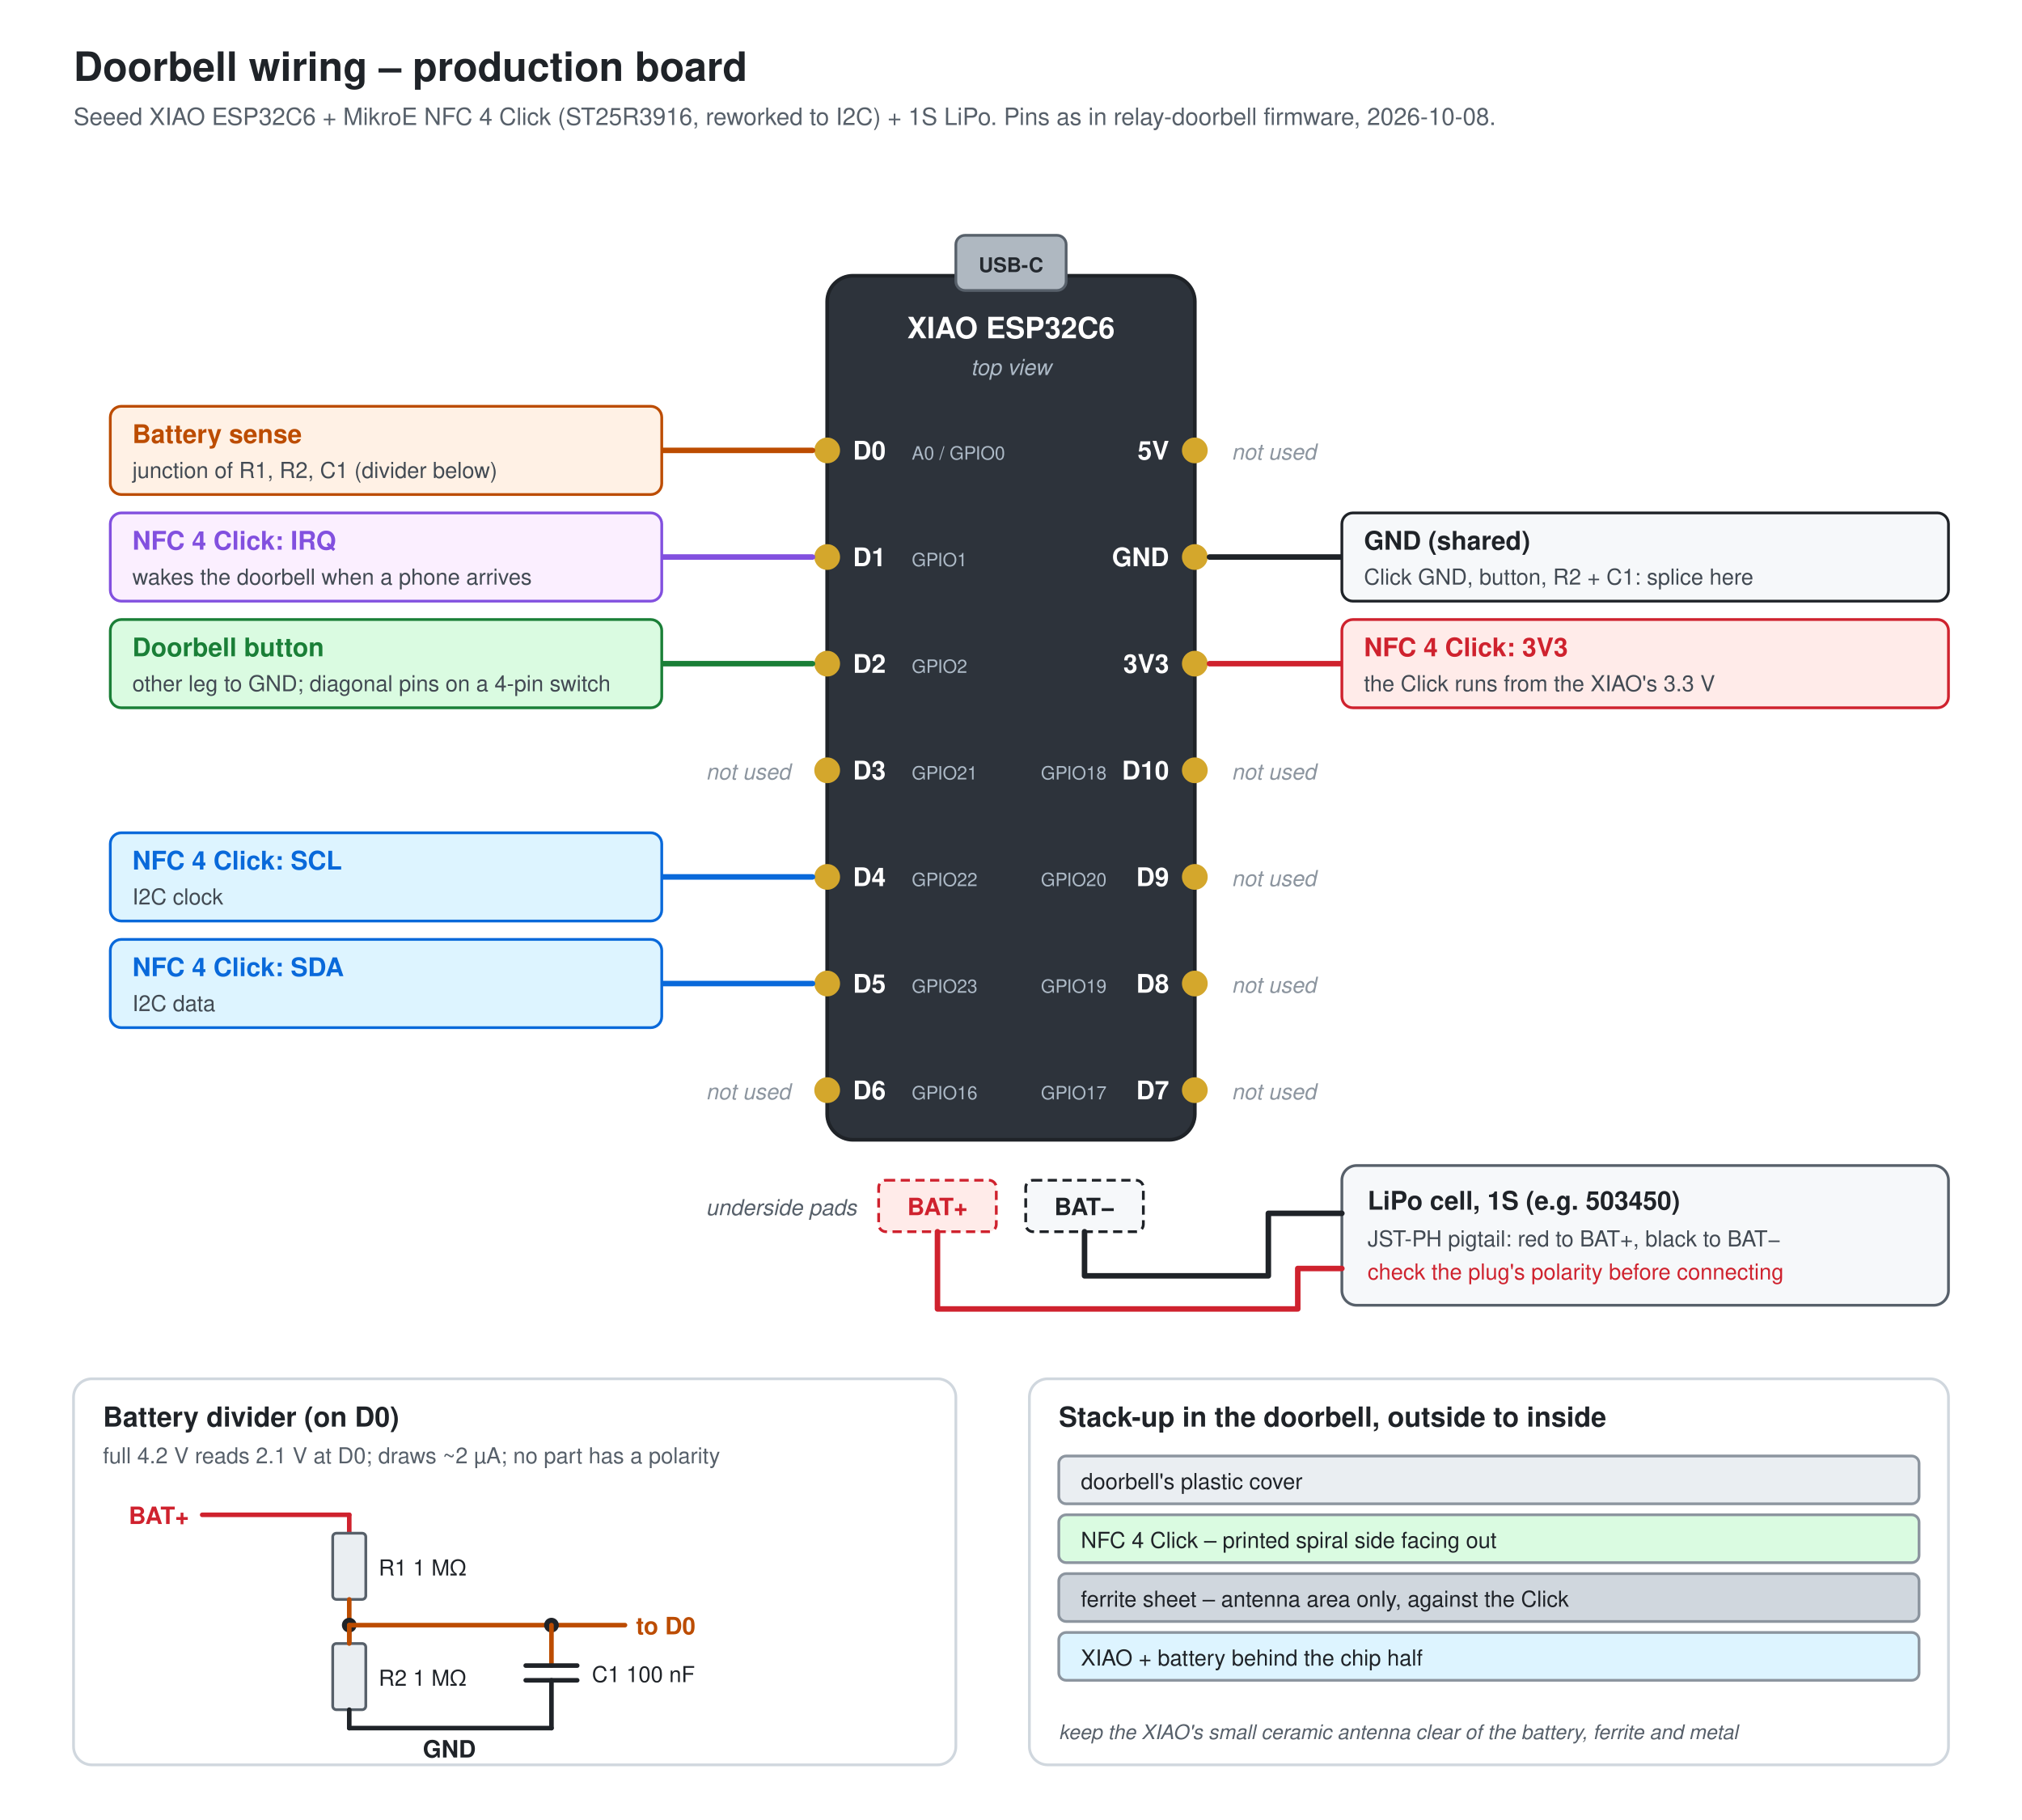
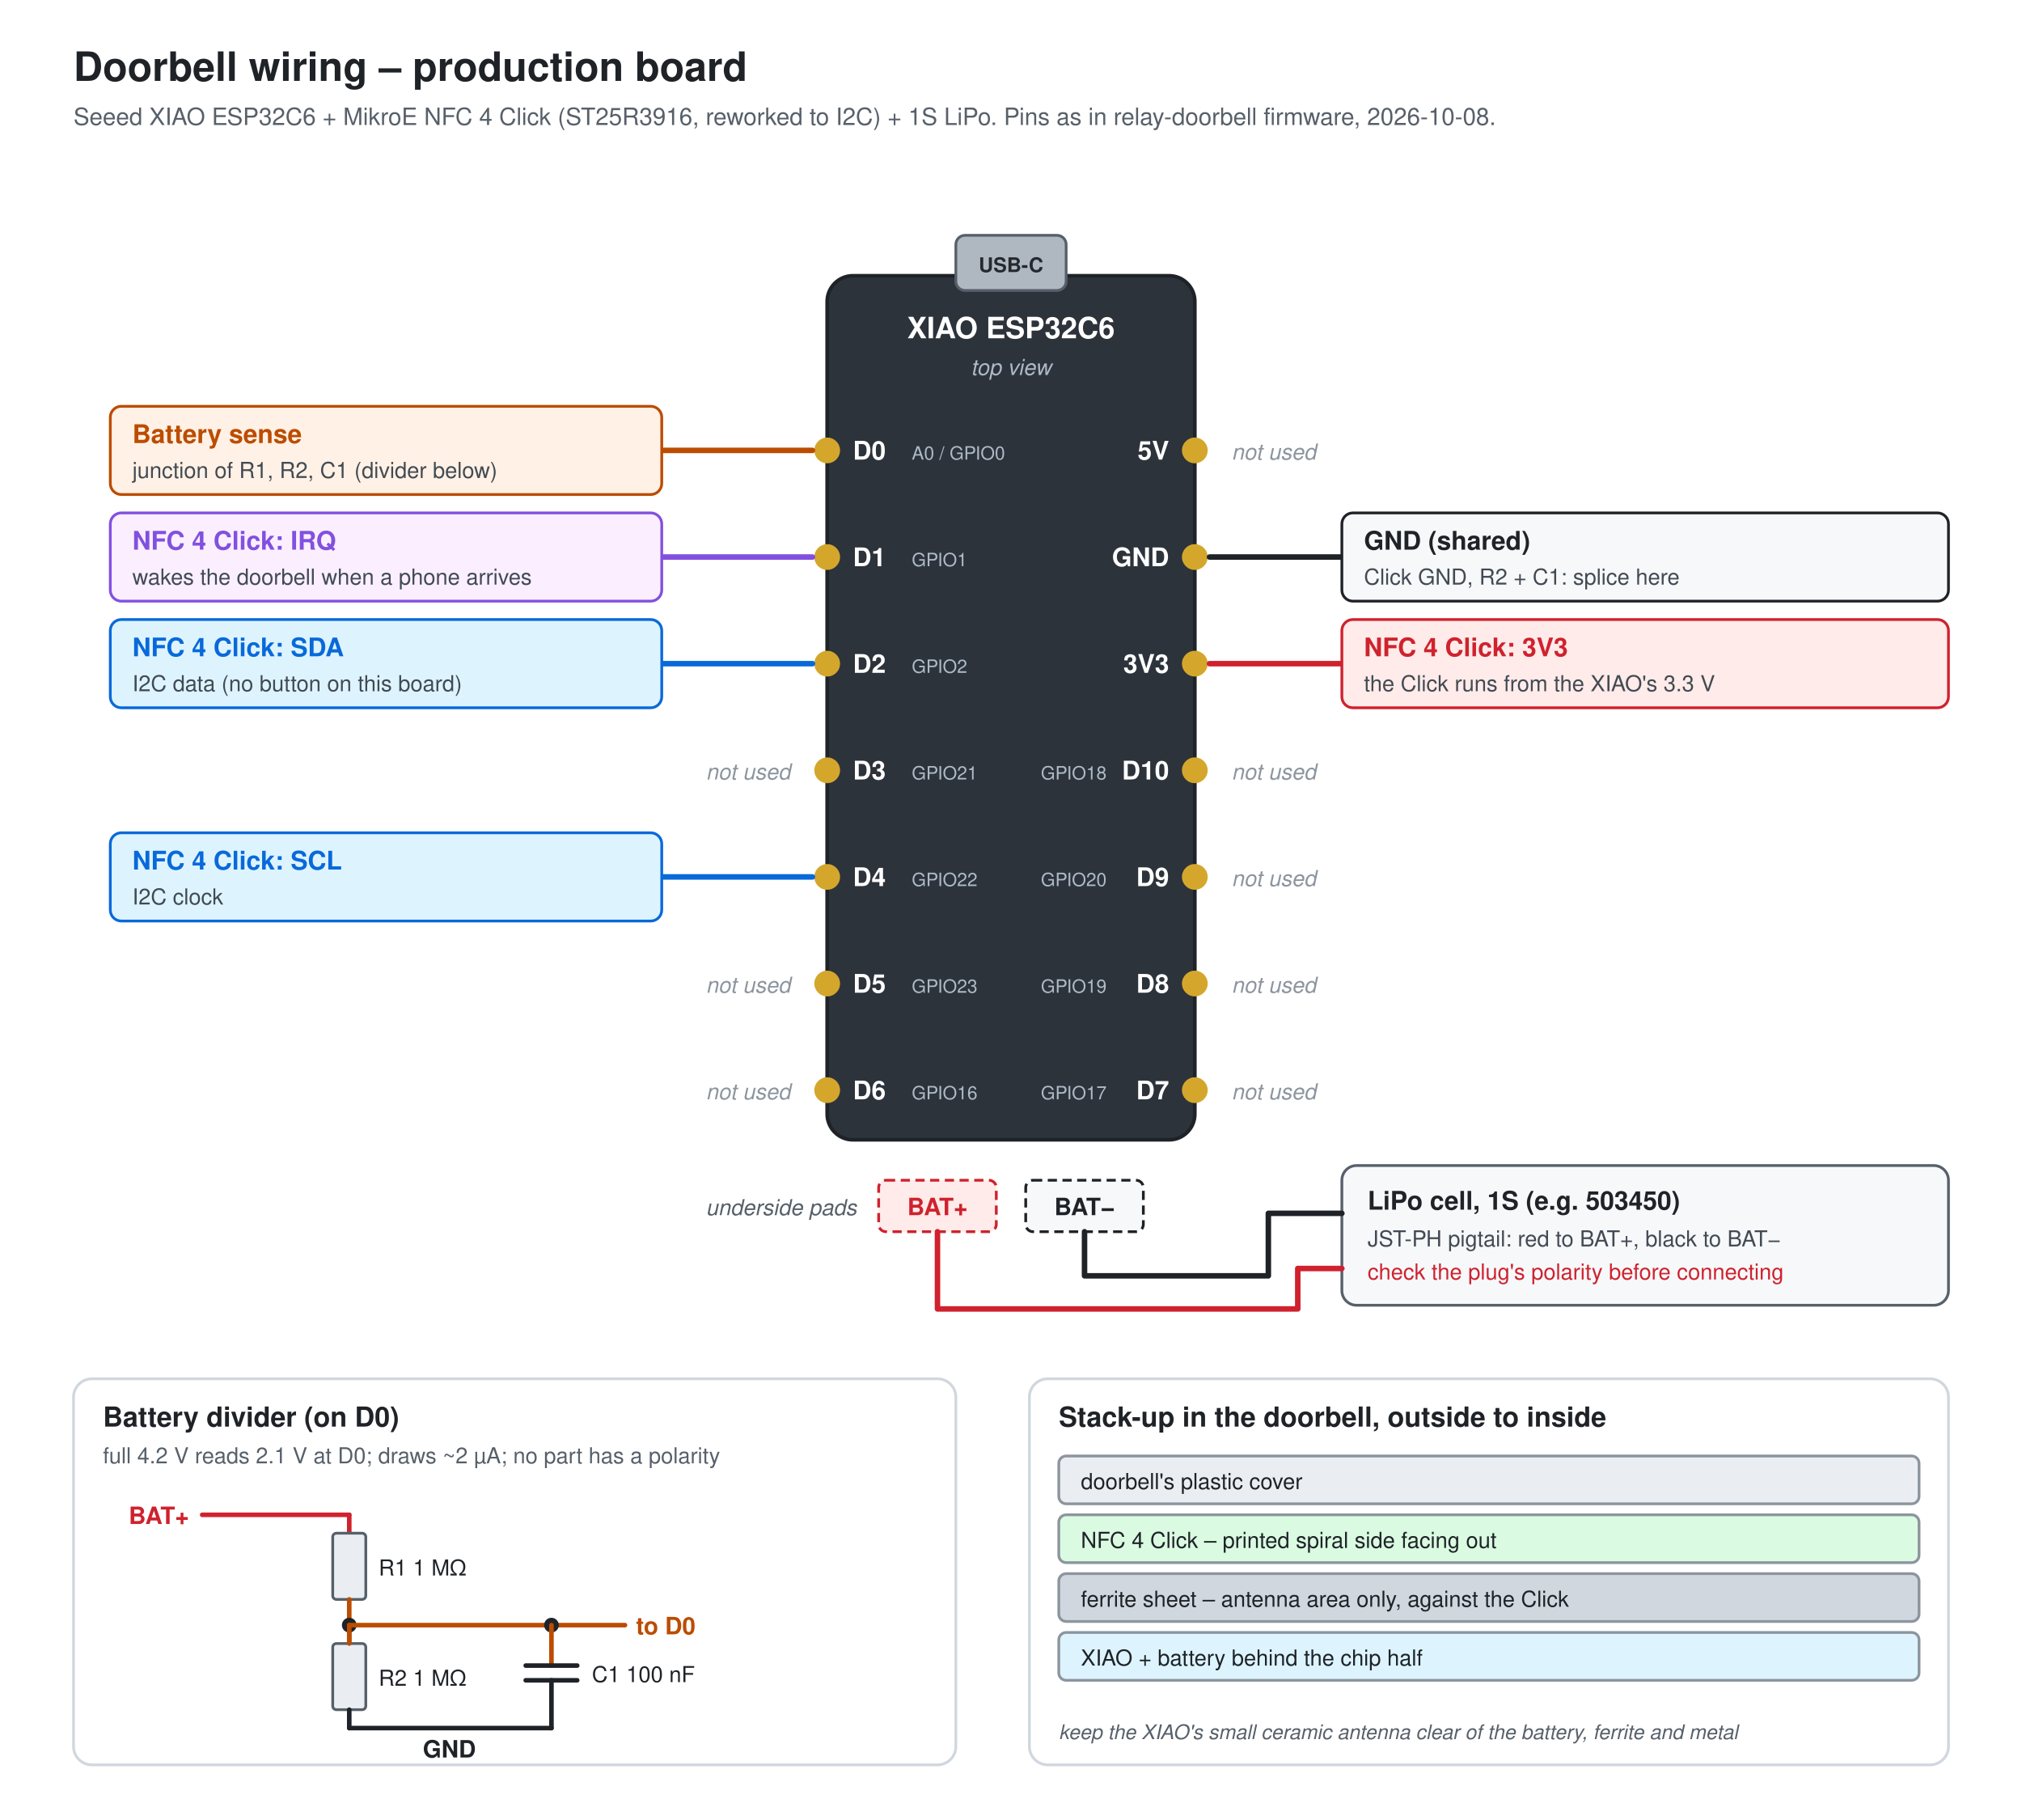
<svg xmlns="http://www.w3.org/2000/svg" viewBox="0 0 1100 990" width="1100" height="990" font-family="-apple-system, Segoe UI, Helvetica, Arial, sans-serif">
  <rect width="1100" height="990" fill="#ffffff" />
  <text x="40" y="44" font-size="22" text-anchor="start" font-weight="600" fill="#1f2328">Doorbell wiring – production board</text>
  <text x="40" y="68" font-size="13" text-anchor="start" font-weight="400" fill="#57606a">Seeed XIAO ESP32C6 + MikroE NFC 4 Click (ST25R3916, reworked to I2C) + 1S LiPo. Pins as in relay-doorbell firmware, 2026-10-08.</text>
  <rect x="450" y="150" width="200" height="470" rx="14" fill="#2d333b" stroke="#1f2328" stroke-width="2" />
  <rect x="520.0" y="128" width="60" height="30" rx="5" fill="#afb8c1" stroke="#57606a" stroke-width="1.5" />
  <text x="550.0" y="148" font-size="11" text-anchor="middle" font-weight="600" fill="#24292f">USB-C</text>
  <text x="550.0" y="184" font-size="16" text-anchor="middle" font-weight="600" fill="#ffffff">XIAO ESP32C6</text>
  <text x="550.0" y="204" font-size="12" text-anchor="middle" font-weight="400" fill="#adbac7" font-style="italic">top view</text>
  <circle cx="450" cy="245" r="7" fill="#d4a72c" />
  <text x="464" y="250" font-size="14" text-anchor="start" font-weight="600" fill="#ffffff">D0</text>
  <text x="496" y="250" font-size="10" text-anchor="start" font-weight="400" fill="#adbac7">A0 / GPIO0</text>
  <circle cx="450" cy="303" r="7" fill="#d4a72c" />
  <text x="464" y="308" font-size="14" text-anchor="start" font-weight="600" fill="#ffffff">D1</text>
  <text x="496" y="308" font-size="10" text-anchor="start" font-weight="400" fill="#adbac7">GPIO1</text>
  <circle cx="450" cy="361" r="7" fill="#d4a72c" />
  <text x="464" y="366" font-size="14" text-anchor="start" font-weight="600" fill="#ffffff">D2</text>
  <text x="496" y="366" font-size="10" text-anchor="start" font-weight="400" fill="#adbac7">GPIO2</text>
  <circle cx="450" cy="419" r="7" fill="#d4a72c" />
  <text x="464" y="424" font-size="14" text-anchor="start" font-weight="600" fill="#ffffff">D3</text>
  <text x="496" y="424" font-size="10" text-anchor="start" font-weight="400" fill="#adbac7">GPIO21</text>
  <circle cx="450" cy="477" r="7" fill="#d4a72c" />
  <text x="464" y="482" font-size="14" text-anchor="start" font-weight="600" fill="#ffffff">D4</text>
  <text x="496" y="482" font-size="10" text-anchor="start" font-weight="400" fill="#adbac7">GPIO22</text>
  <circle cx="450" cy="535" r="7" fill="#d4a72c" />
  <text x="464" y="540" font-size="14" text-anchor="start" font-weight="600" fill="#ffffff">D5</text>
  <text x="496" y="540" font-size="10" text-anchor="start" font-weight="400" fill="#adbac7">GPIO23</text>
  <circle cx="450" cy="593" r="7" fill="#d4a72c" />
  <text x="464" y="598" font-size="14" text-anchor="start" font-weight="600" fill="#ffffff">D6</text>
  <text x="496" y="598" font-size="10" text-anchor="start" font-weight="400" fill="#adbac7">GPIO16</text>
  <circle cx="650" cy="245" r="7" fill="#d4a72c" />
  <text x="636" y="250" font-size="14" text-anchor="end" font-weight="600" fill="#ffffff">5V</text>
  <circle cx="650" cy="303" r="7" fill="#d4a72c" />
  <text x="636" y="308" font-size="14" text-anchor="end" font-weight="600" fill="#ffffff">GND</text>
  <circle cx="650" cy="361" r="7" fill="#d4a72c" />
  <text x="636" y="366" font-size="14" text-anchor="end" font-weight="600" fill="#ffffff">3V3</text>
  <circle cx="650" cy="419" r="7" fill="#d4a72c" />
  <text x="636" y="424" font-size="14" text-anchor="end" font-weight="600" fill="#ffffff">D10</text>
  <text x="602" y="424" font-size="10" text-anchor="end" font-weight="400" fill="#adbac7">GPIO18</text>
  <circle cx="650" cy="477" r="7" fill="#d4a72c" />
  <text x="636" y="482" font-size="14" text-anchor="end" font-weight="600" fill="#ffffff">D9</text>
  <text x="602" y="482" font-size="10" text-anchor="end" font-weight="400" fill="#adbac7">GPIO20</text>
  <circle cx="650" cy="535" r="7" fill="#d4a72c" />
  <text x="636" y="540" font-size="14" text-anchor="end" font-weight="600" fill="#ffffff">D8</text>
  <text x="602" y="540" font-size="10" text-anchor="end" font-weight="400" fill="#adbac7">GPIO19</text>
  <circle cx="650" cy="593" r="7" fill="#d4a72c" />
  <text x="636" y="598" font-size="14" text-anchor="end" font-weight="600" fill="#ffffff">D7</text>
  <text x="602" y="598" font-size="10" text-anchor="end" font-weight="400" fill="#adbac7">GPIO17</text>
  <line x1="360" y1="245" x2="442" y2="245" stroke="#bc4c00" stroke-width="3" stroke-linecap="round" />
  <rect x="60" y="221" width="300" height="48" rx="6" fill="#fff1e5" stroke="#bc4c00" stroke-width="1.5" />
  <text x="72" y="241" font-size="14" text-anchor="start" font-weight="600" fill="#bc4c00">Battery sense</text>
  <text x="72" y="260" font-size="12" text-anchor="start" font-weight="400" fill="#424a53">junction of R1, R2, C1 (divider below)</text>
  <line x1="360" y1="303" x2="442" y2="303" stroke="#8250df" stroke-width="3" stroke-linecap="round" />
  <rect x="60" y="279" width="300" height="48" rx="6" fill="#fbefff" stroke="#8250df" stroke-width="1.5" />
  <text x="72" y="299" font-size="14" text-anchor="start" font-weight="600" fill="#8250df">NFC 4 Click: IRQ</text>
  <text x="72" y="318" font-size="12" text-anchor="start" font-weight="400" fill="#424a53">wakes the doorbell when a phone arrives</text>
-   <line x1="360" y1="361" x2="442" y2="361" stroke="#1a7f37" stroke-width="3" stroke-linecap="round" />
-   <rect x="60" y="337" width="300" height="48" rx="6" fill="#dafbe1" stroke="#1a7f37" stroke-width="1.5" />
-   <text x="72" y="357" font-size="14" text-anchor="start" font-weight="600" fill="#1a7f37">Doorbell button</text>
-   <text x="72" y="376" font-size="12" text-anchor="start" font-weight="400" fill="#424a53">other leg to GND; diagonal pins on a 4-pin switch</text>
+   <line x1="360" y1="361" x2="442" y2="361" stroke="#0969da" stroke-width="3" stroke-linecap="round" />
+   <rect x="60" y="337" width="300" height="48" rx="6" fill="#ddf4ff" stroke="#0969da" stroke-width="1.5" />
+   <text x="72" y="357" font-size="14" text-anchor="start" font-weight="600" fill="#0969da">NFC 4 Click: SDA</text>
+   <text x="72" y="376" font-size="12" text-anchor="start" font-weight="400" fill="#424a53">I2C data (no button on this board)</text>
  <text x="430" y="424" font-size="12" text-anchor="end" font-weight="400" fill="#8c959f" font-style="italic">not used</text>
  <line x1="360" y1="477" x2="442" y2="477" stroke="#0969da" stroke-width="3" stroke-linecap="round" />
  <rect x="60" y="453" width="300" height="48" rx="6" fill="#ddf4ff" stroke="#0969da" stroke-width="1.5" />
  <text x="72" y="473" font-size="14" text-anchor="start" font-weight="600" fill="#0969da">NFC 4 Click: SCL</text>
  <text x="72" y="492" font-size="12" text-anchor="start" font-weight="400" fill="#424a53">I2C clock</text>
-   <line x1="360" y1="535" x2="442" y2="535" stroke="#0969da" stroke-width="3" stroke-linecap="round" />
-   <rect x="60" y="511" width="300" height="48" rx="6" fill="#ddf4ff" stroke="#0969da" stroke-width="1.5" />
-   <text x="72" y="531" font-size="14" text-anchor="start" font-weight="600" fill="#0969da">NFC 4 Click: SDA</text>
-   <text x="72" y="550" font-size="12" text-anchor="start" font-weight="400" fill="#424a53">I2C data</text>
+   <text x="430" y="540" font-size="12" text-anchor="end" font-weight="400" fill="#8c959f" font-style="italic">not used</text>
  <text x="430" y="598" font-size="12" text-anchor="end" font-weight="400" fill="#8c959f" font-style="italic">not used</text>
  <text x="670" y="250" font-size="12" text-anchor="start" font-weight="400" fill="#8c959f" font-style="italic">not used</text>
  <line x1="658" y1="303" x2="730" y2="303" stroke="#1f2328" stroke-width="3" stroke-linecap="round" />
  <rect x="730" y="279" width="330" height="48" rx="6" fill="#f6f8fa" stroke="#1f2328" stroke-width="1.5" />
  <text x="742" y="299" font-size="14" text-anchor="start" font-weight="600" fill="#1f2328">GND (shared)</text>
-   <text x="742" y="318" font-size="12" text-anchor="start" font-weight="400" fill="#424a53">Click GND, button, R2 + C1: splice here</text>
+   <text x="742" y="318" font-size="12" text-anchor="start" font-weight="400" fill="#424a53">Click GND, R2 + C1: splice here</text>
  <line x1="658" y1="361" x2="730" y2="361" stroke="#cf222e" stroke-width="3" stroke-linecap="round" />
  <rect x="730" y="337" width="330" height="48" rx="6" fill="#ffebe9" stroke="#cf222e" stroke-width="1.5" />
  <text x="742" y="357" font-size="14" text-anchor="start" font-weight="600" fill="#cf222e">NFC 4 Click: 3V3</text>
  <text x="742" y="376" font-size="12" text-anchor="start" font-weight="400" fill="#424a53">the Click runs from the XIAO's 3.3 V</text>
  <text x="670" y="424" font-size="12" text-anchor="start" font-weight="400" fill="#8c959f" font-style="italic">not used</text>
  <text x="670" y="482" font-size="12" text-anchor="start" font-weight="400" fill="#8c959f" font-style="italic">not used</text>
  <text x="670" y="540" font-size="12" text-anchor="start" font-weight="400" fill="#8c959f" font-style="italic">not used</text>
  <text x="670" y="598" font-size="12" text-anchor="start" font-weight="400" fill="#8c959f" font-style="italic">not used</text>
  <rect x="478" y="642" width="64" height="28" rx="4" fill="#ffebe9" stroke="#cf222e" stroke-width="1.5" stroke-dasharray="5 3" />
  <text x="510" y="661" font-size="13" text-anchor="middle" font-weight="600" fill="#cf222e">BAT+</text>
  <rect x="558" y="642" width="64" height="28" rx="4" fill="#f6f8fa" stroke="#1f2328" stroke-width="1.5" stroke-dasharray="5 3" />
  <text x="590" y="661" font-size="13" text-anchor="middle" font-weight="600" fill="#1f2328">BAT−</text>
  <text x="466" y="661" font-size="12" text-anchor="end" font-weight="400" fill="#57606a" font-style="italic">underside pads</text>
  <rect x="730" y="634" width="330" height="76" rx="8" fill="#f6f8fa" stroke="#57606a" stroke-width="1.5" />
  <text x="744" y="658" font-size="14" text-anchor="start" font-weight="600" fill="#1f2328">LiPo cell, 1S (e.g. 503450)</text>
  <text x="744" y="678" font-size="12" text-anchor="start" font-weight="400" fill="#424a53">JST-PH pigtail: red to BAT+, black to BAT−</text>
  <text x="744" y="696" font-size="12" text-anchor="start" font-weight="400" fill="#cf222e">check the plug's polarity before connecting</text>
  <polyline points="510,670 510,712 706,712 706,690 730,690" fill="none" stroke="#cf222e" stroke-width="3" stroke-linejoin="round" stroke-linecap="round" />
  <polyline points="590,670 590,694 690,694 690,660 730,660" fill="none" stroke="#1f2328" stroke-width="3" stroke-linejoin="round" stroke-linecap="round" />
  <rect x="40" y="750" width="480" height="210" rx="10" fill="#ffffff" stroke="#d0d7de" stroke-width="1.5" />
  <text x="56" y="776" font-size="15" text-anchor="start" font-weight="600" fill="#1f2328">Battery divider (on D0)</text>
  <text x="56" y="796" font-size="12" text-anchor="start" font-weight="400" fill="#57606a">full 4.2 V reads 2.1 V at D0; draws ~2 µA; no part has a polarity</text>
  <text x="70" y="829" font-size="13" text-anchor="start" font-weight="600" fill="#cf222e">BAT+</text>
  <line x1="110" y1="824" x2="190" y2="824" stroke="#cf222e" stroke-width="2.5" stroke-linecap="round" />
  <line x1="190" y1="824" x2="190" y2="834" stroke="#cf222e" stroke-width="2.5" stroke-linecap="round" />
  <rect x="181" y="834" width="18" height="36" rx="2" fill="#eaeef2" stroke="#57606a" stroke-width="1.5" />
  <line x1="190" y1="870" x2="190" y2="894" stroke="#bc4c00" stroke-width="2.5" stroke-linecap="round" />
  <text x="206" y="857" font-size="12" text-anchor="start" font-weight="400" fill="#1f2328">R1  1 MΩ</text>
  <circle cx="190" cy="884" r="4" fill="#1f2328" />
  <line x1="190" y1="884" x2="340" y2="884" stroke="#bc4c00" stroke-width="2.5" stroke-linecap="round" />
  <text x="346" y="889" font-size="13" text-anchor="start" font-weight="600" fill="#bc4c00">to D0</text>
  <rect x="181" y="894" width="18" height="36" rx="2" fill="#eaeef2" stroke="#57606a" stroke-width="1.5" />
  <line x1="190" y1="884" x2="190" y2="894" stroke="#bc4c00" stroke-width="2.5" stroke-linecap="round" />
  <text x="206" y="917" font-size="12" text-anchor="start" font-weight="400" fill="#1f2328">R2  1 MΩ</text>
  <circle cx="300" cy="884" r="4" fill="#1f2328" />
  <line x1="300" y1="884" x2="300" y2="906" stroke="#bc4c00" stroke-width="2.5" stroke-linecap="round" />
  <line x1="286" y1="906" x2="314" y2="906" stroke="#1f2328" stroke-width="2.5" stroke-linecap="round" />
  <line x1="286" y1="914" x2="314" y2="914" stroke="#1f2328" stroke-width="2.5" stroke-linecap="round" />
  <text x="322" y="915" font-size="12" text-anchor="start" font-weight="400" fill="#1f2328">C1  100 nF</text>
  <line x1="190" y1="930" x2="190" y2="940" stroke="#1f2328" stroke-width="2.5" stroke-linecap="round" />
  <line x1="300" y1="914" x2="300" y2="940" stroke="#1f2328" stroke-width="2.5" stroke-linecap="round" />
  <line x1="190" y1="940" x2="300" y2="940" stroke="#1f2328" stroke-width="2.5" stroke-linecap="round" />
  <text x="230" y="956" font-size="13" text-anchor="start" font-weight="600" fill="#1f2328">GND</text>
  <rect x="560" y="750" width="500" height="210" rx="10" fill="#ffffff" stroke="#d0d7de" stroke-width="1.5" />
  <text x="576" y="776" font-size="15" text-anchor="start" font-weight="600" fill="#1f2328">Stack-up in the doorbell, outside to inside</text>
  <rect x="576" y="792" width="468" height="26" rx="4" fill="#eaeef2" stroke="#8c959f" stroke-width="1.5" />
  <text x="588" y="810" font-size="12" text-anchor="start" font-weight="400" fill="#1f2328">doorbell's plastic cover</text>
  <rect x="576" y="824" width="468" height="26" rx="4" fill="#dafbe1" stroke="#8c959f" stroke-width="1.5" />
  <text x="588" y="842" font-size="12" text-anchor="start" font-weight="400" fill="#1f2328">NFC 4 Click – printed spiral side facing out</text>
  <rect x="576" y="856" width="468" height="26" rx="4" fill="#d0d7de" stroke="#8c959f" stroke-width="1.5" />
  <text x="588" y="874" font-size="12" text-anchor="start" font-weight="400" fill="#1f2328">ferrite sheet – antenna area only, against the Click</text>
  <rect x="576" y="888" width="468" height="26" rx="4" fill="#ddf4ff" stroke="#8c959f" stroke-width="1.5" />
  <text x="588" y="906" font-size="12" text-anchor="start" font-weight="400" fill="#1f2328">XIAO + battery behind the chip half</text>
  <text x="576" y="946" font-size="11" text-anchor="start" font-weight="400" fill="#57606a" font-style="italic">keep the XIAO's small ceramic antenna clear of the battery, ferrite and metal</text>
</svg>
